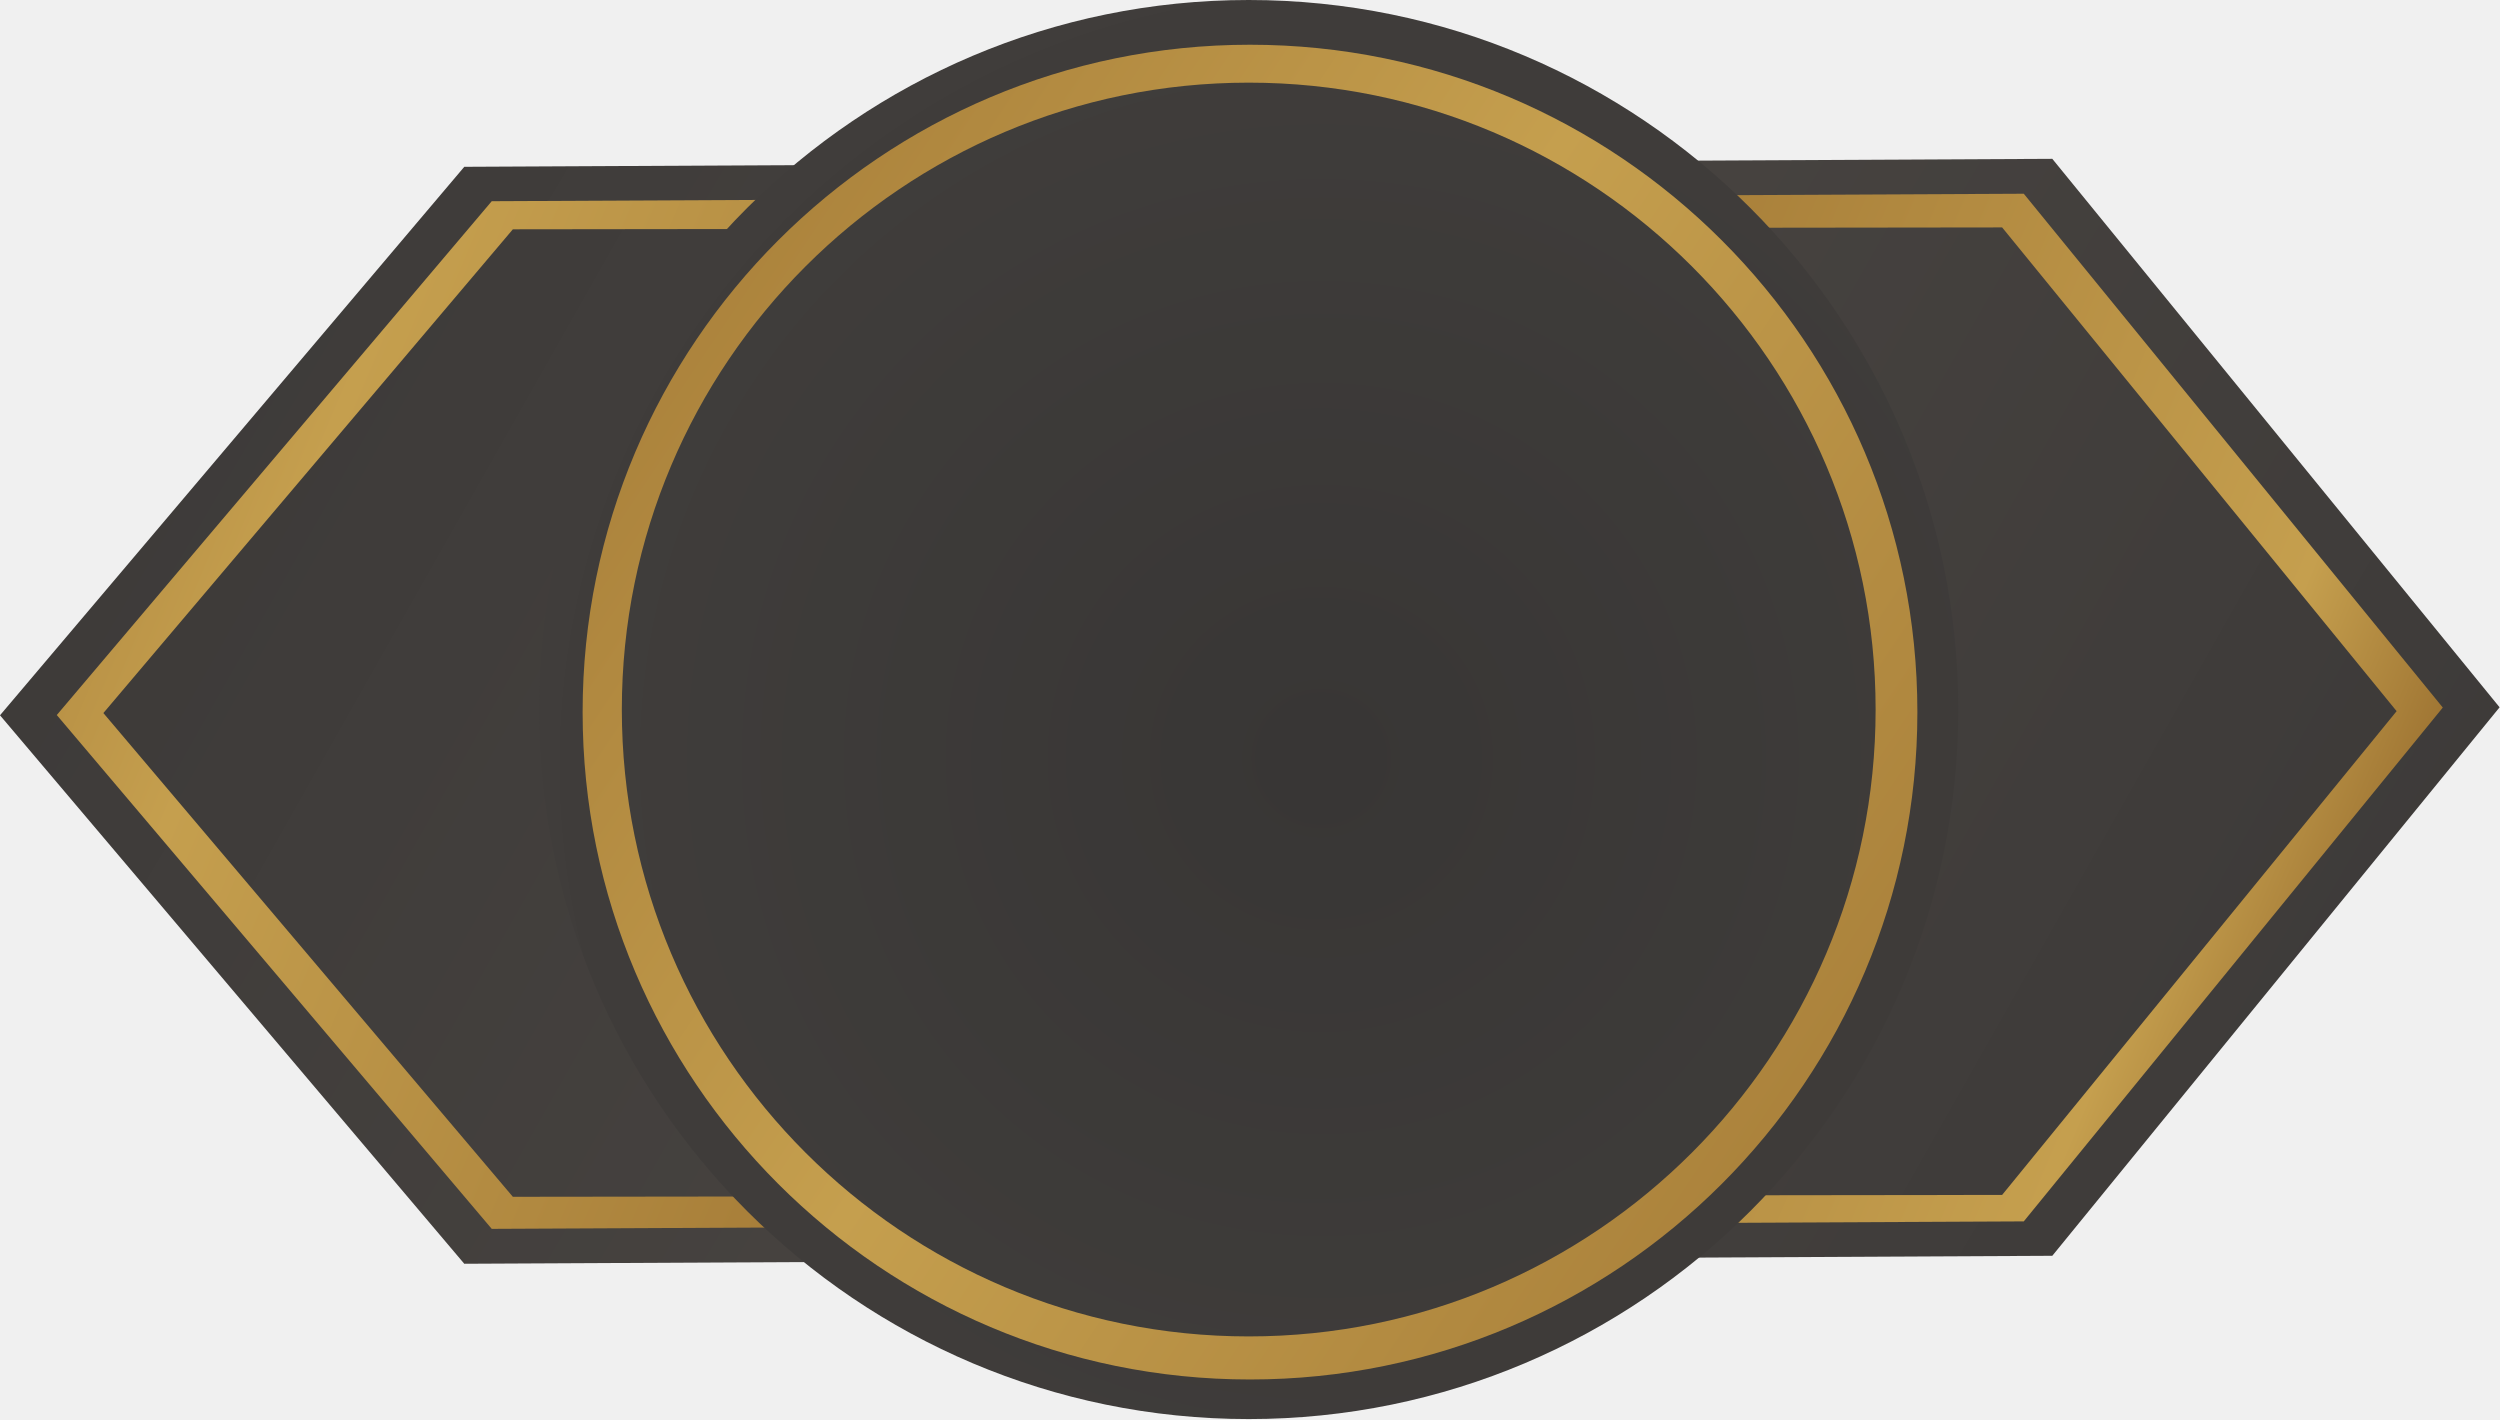
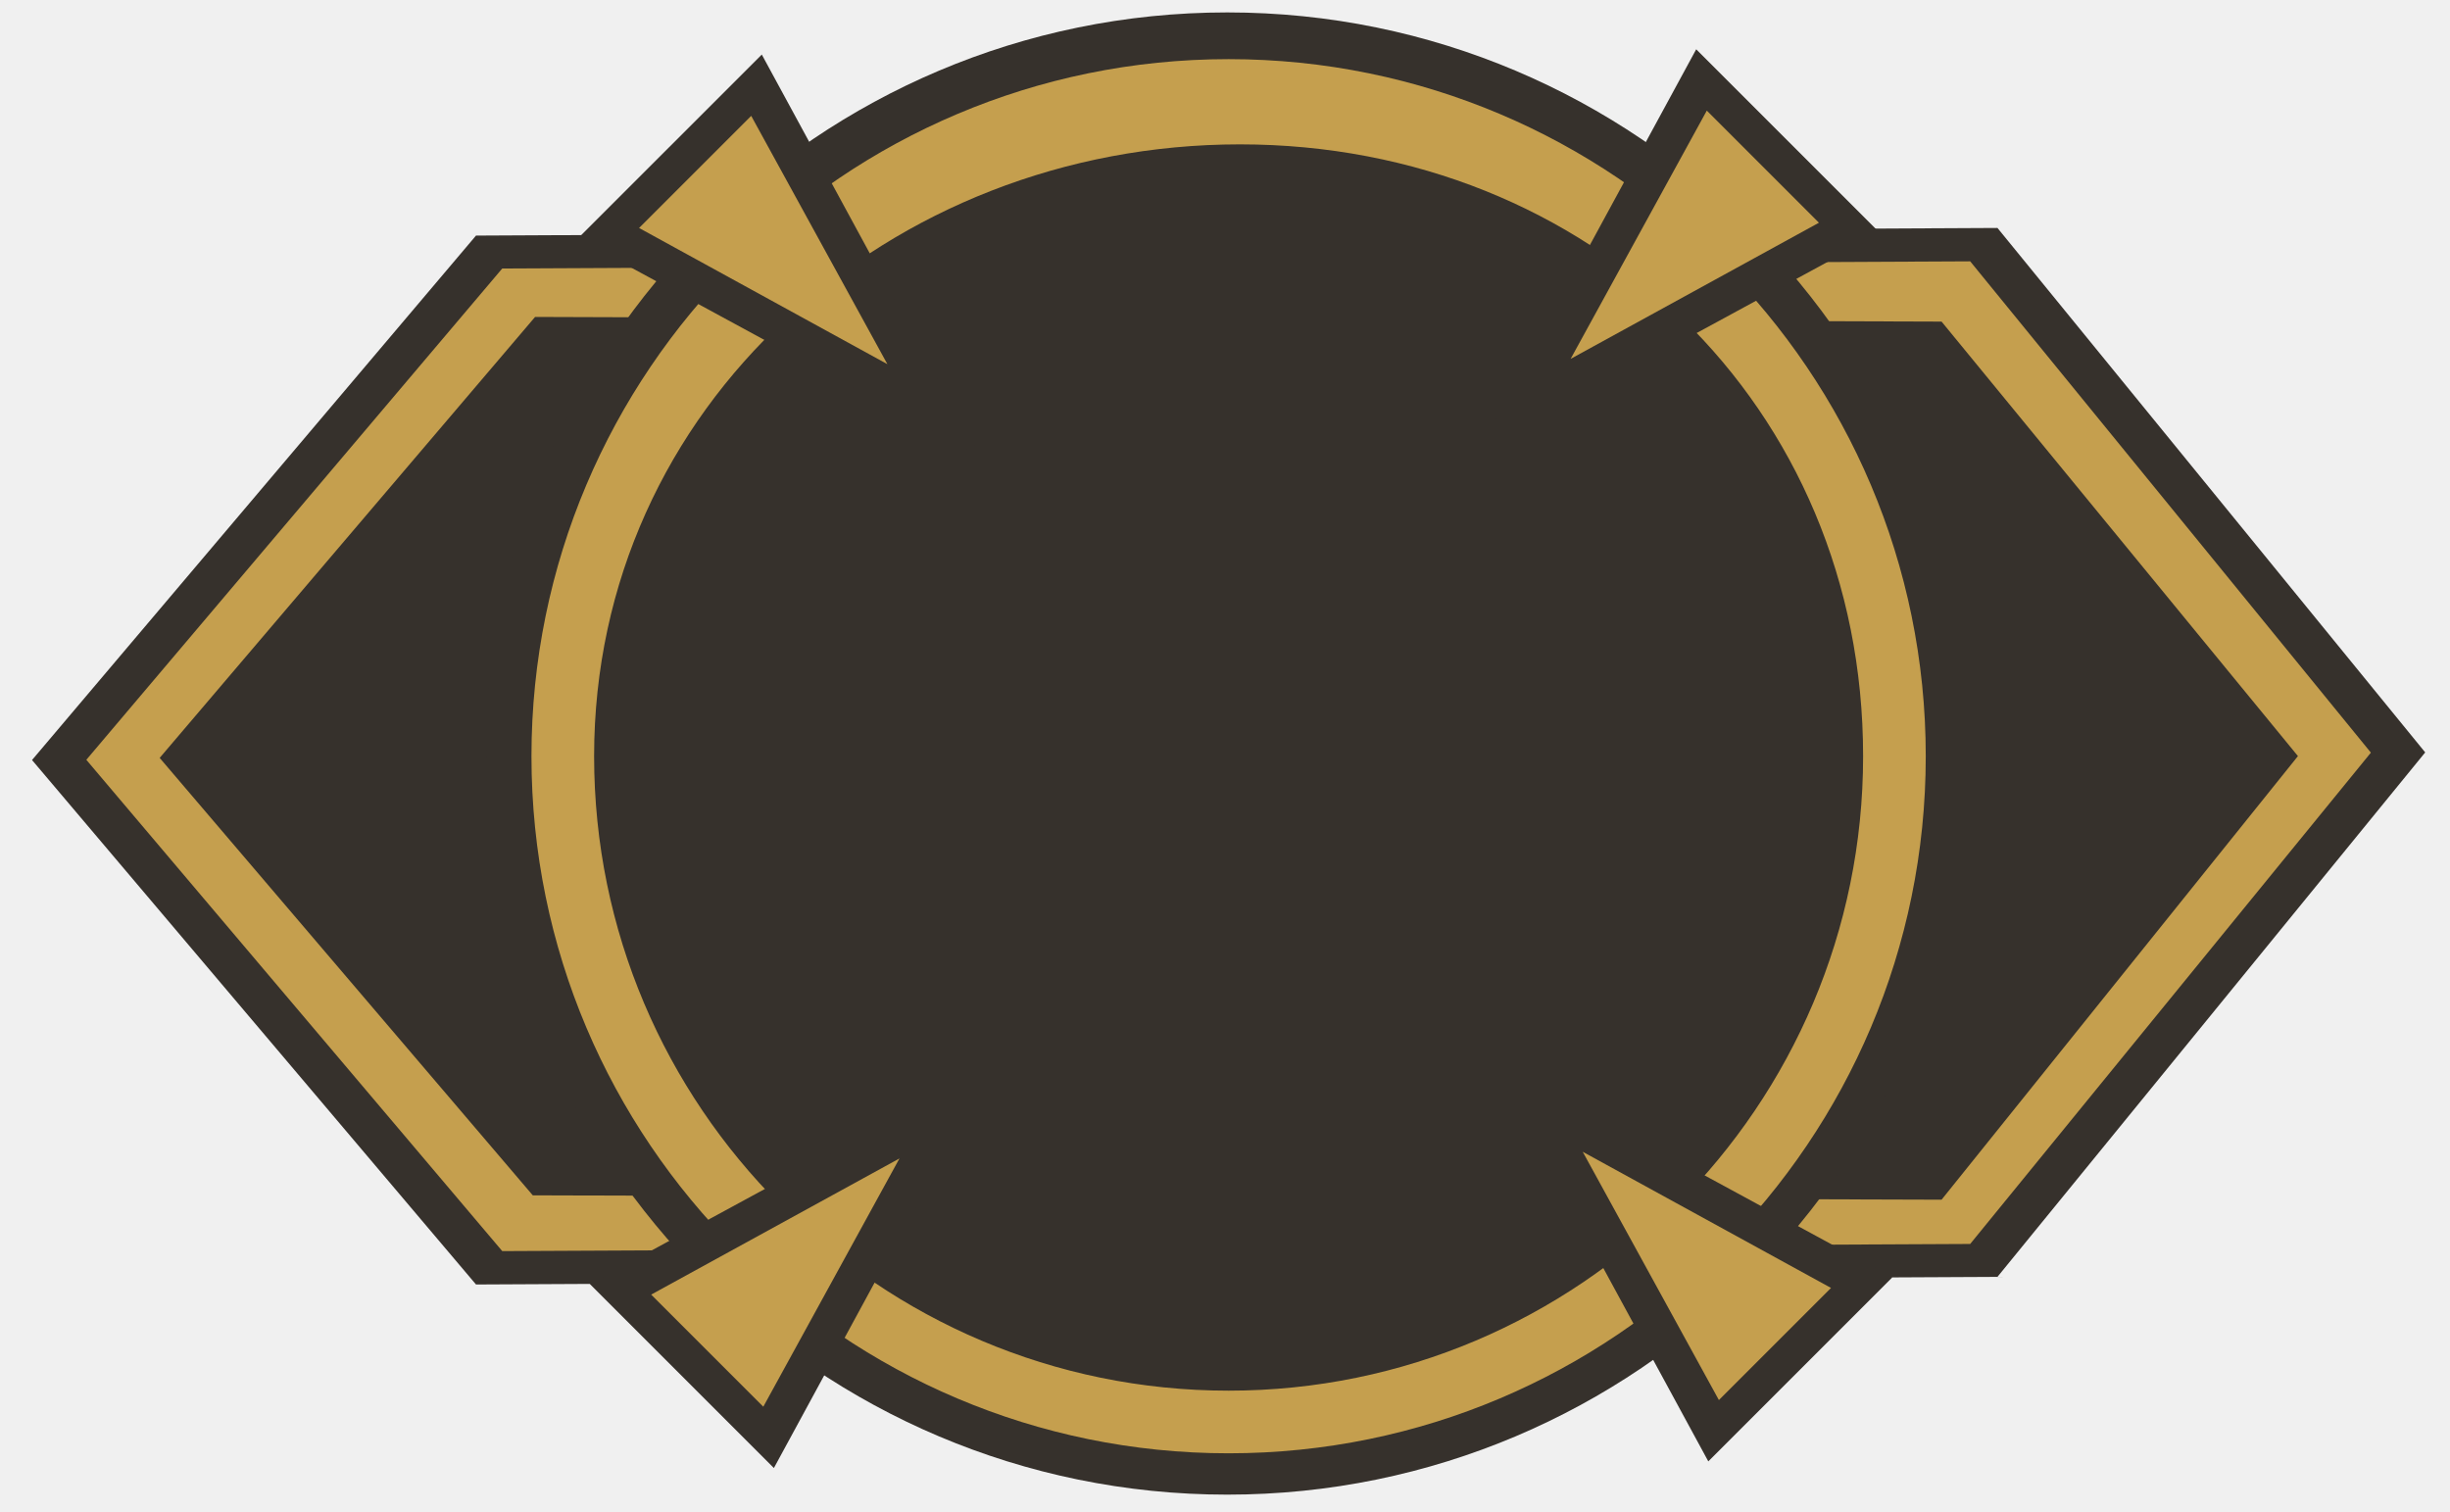
- <svg xmlns="http://www.w3.org/2000/svg" viewBox="0 0 451 256" width="451" height="256">
-   <defs>
-     <linearGradient id="16076384823385854578" x1="498.75" y1="291.083" x2="-45" y2="-30.667" gradientTransform="matrix(0.002217663,0,0,0.005016745,0,-0.1437389)">
-       <stop stop-color="#383635" />
-       <stop offset="0.5" stop-color="#474340" />
-       <stop offset="1" stop-color="#383635" />
-     </linearGradient>
-     <linearGradient id="14327875898417393983" x1="416.067" y1="188.617" x2="-7.6" y2="9.333" gradientTransform="matrix(0.002323233,0,0,0.005355092,-0.02380213,-0.187155)">
-       <stop stop-color="#9f7533" />
-       <stop offset="0.071" stop-color="#c59f4e" />
-       <stop offset="0.444" stop-color="#9f7533" />
-       <stop offset="0.807" stop-color="#c59f4e" />
-       <stop offset="1" stop-color="#9f7533" />
-     </linearGradient>
-     <linearGradient id="11960772882826746792" x1="476.229" y1="271.26" x2="-22.637" y2="-11.013" gradientTransform="matrix(0.002417193,0,0,0.00571836,-0.04507704,-0.2346095)">
-       <stop stop-color="#383635" />
-       <stop offset="0.5" stop-color="#474340" />
-       <stop offset="1" stop-color="#383635" />
-     </linearGradient>
-     <radialGradient id="13768141699996520469" cx="240.083" cy="138" r="274.457" gradientTransform="matrix(0.00390625,0,0,0.00390625,-0.3799578,0)">
-       <stop offset="0.014" stop-color="#383635" />
-       <stop offset="1" stop-color="#474340" />
-     </radialGradient>
-     <linearGradient id="345627336133168369" x1="382.483" y1="226.333" x2="78.683" y2="23.283" gradientTransform="matrix(0.004152996,0,0,0.004152996,-0.4365006,-0.03351489)">
-       <stop stop-color="#9f7533" />
-       <stop offset="0.534" stop-color="#c59f4e" />
-       <stop offset="1" stop-color="#9f7533" />
-     </linearGradient>
-     <radialGradient id="12740865293990930206" cx="238.358" cy="136.835" r="242.49" gradientTransform="matrix(0.004421205,0,0,0.004421205,-0.4959614,-0.0659143)">
-       <stop offset="0.014" stop-color="#383635" />
-       <stop offset="1" stop-color="#464340" />
-     </radialGradient>
-   </defs>
+ <svg xmlns="http://www.w3.org/2000/svg" viewBox="0 0 415 256" width="415" height="256">
+   <defs />
  <g>
+     <rect fill="#ffffff" fill-opacity="0" x="0" y="0" width="415" height="256" />
    <g>
      <g>
-         <path d="M-0,129.038 C-0,129.038 83.756,30.092 83.756,30.092 L370.235,28.652 C370.235,28.652 450.925,127.598 450.925,127.598 C450.925,127.598 370.235,226.544 370.235,226.544 L83.756,227.984 C83.756,227.984 -0,129.038 -0,129.038 Z" fill="url('#16076384823385854578')" />
+         <g transform="matrix(0.9154436,0,0,0.9154436,-6.162907,10.96421)">
+           <path d="M12.658,128.668 C12.658,128.668 94.808,31.619 94.808,31.619 L376.331,30.206 C376.331,30.206 455.475,127.256 455.475,127.256 C455.475,127.256 376.331,224.305 376.331,224.305 L94.808,225.718 C94.808,225.718 12.658,128.668 12.658,128.668 Z" fill="#36312c" />
+         </g>
+         <g transform="matrix(0.9154436,0,0,0.9154436,-6.162907,10.96421)">
+           <path d="M22.706,128.624 C22.706,128.624 99.666,37.706 99.666,37.706 L371.283,36.383 C371.283,36.383 445.426,127.3 445.426,127.3 C445.426,127.3 371.283,218.218 371.283,218.218 L99.666,219.541 C99.666,219.541 22.706,128.624 22.706,128.624 Z" fill="#c59f4e" />
+         </g>
+         <g transform="matrix(0.9154436,0,0,0.9154436,-6.162907,10.96421)">
+           <path d="M36.277,128.273 C36.277,128.273 105.739,46.673 105.739,46.673 L365.989,47.536 C365.989,47.536 431.929,127.94 431.929,127.94 C431.929,127.94 365.989,210.027 365.989,210.027 C365.989,210.027 105.314,209.22 105.314,209.22 C105.314,209.22 36.277,128.273 36.277,128.273 Z" fill="#36312c" />
+         </g>
      </g>
      <g>
-         <path d="M10.245,128.993 C10.245,128.993 88.709,36.298 88.709,36.298 L365.088,34.949 C365.088,34.949 440.68,127.644 440.68,127.644 C440.68,127.644 365.088,220.338 365.088,220.338 L88.709,221.687 C88.709,221.687 10.245,128.993 10.245,128.993 Z" fill="url('#14327875898417393983')" />
+         <path d="M207.885,2.104 C277.16,2.104 333.431,58.375 333.431,127.65 C333.431,196.925 277.16,253.197 207.885,253.197 C138.61,253.197 82.338,196.925 82.338,127.65 C82.338,58.375 138.61,2.104 207.885,2.104 Z" fill="#36312c" />
      </g>
      <g>
-         <path d="M18.649,128.635 C18.649,128.635 92.519,41.367 92.519,41.367 L361.185,41.027 C361.185,41.027 432.351,128.295 432.351,128.295 C432.351,128.295 361.185,215.563 361.185,215.563 L92.519,215.903 C92.519,215.903 18.649,128.635 18.649,128.635 Z" fill="url('#11960772882826746792')" />
+         <path d="M208.111,10.019 C273.27,10.019 326.199,62.947 326.199,128.106 C326.199,193.265 273.27,246.194 208.111,246.194 C142.953,246.194 90.024,193.265 90.024,128.106 C90.024,62.947 142.953,10.019 208.111,10.019 ZM100.635,128.106 C100.635,187.41 148.808,235.583 208.111,235.583 C267.415,235.583 315.588,187.41 315.588,128.106 C315.588,68.802 269.336,24.455 210.032,24.455 C150.728,24.455 100.635,68.802 100.635,128.106 Z" fill="#c59f4e" />
      </g>
      <g>
-         <path d="M225.269,-0 C295.898,-0 353.269,57.372 353.269,128 C353.269,198.628 295.898,256 225.269,256 C154.641,256 97.269,198.628 97.269,128 C97.269,57.372 154.641,-0 225.269,-0 Z" fill="url('#13768141699996520469')" />
-       </g>
-       <g>
-         <path d="M225.5,8.07 C291.932,8.07 345.895,62.033 345.895,128.465 C345.895,194.897 291.932,248.86 225.5,248.86 C159.068,248.86 105.105,194.897 105.105,128.465 C105.105,62.033 159.068,8.07 225.5,8.07 Z" fill="url('#345627336133168369')" />
-       </g>
-       <g>
-         <path d="M225.269,14.909 C287.671,14.909 338.361,65.598 338.361,128 C338.361,190.402 287.671,241.091 225.269,241.091 C162.867,241.091 112.178,190.402 112.178,128 C112.178,65.598 162.867,14.909 225.269,14.909 Z" fill="url('#12740865293990930206')" />
+         <g>
+           <g transform="matrix(-0.7071068,0.7071068,-0.7071068,-0.7071068,188.6718,42.66342)">
+             <polyline points="10000000,10000000 -10000000,10000000 -10000000,-10000000 10000000,-10000000" fill="#000000" fill-opacity="0" />
+           </g>
+           <g transform="matrix(-0.7071068,0.7071068,-0.7071068,-0.7071068,188.6718,42.66342)">
+             <path d="M40.578,-8.654 L62.621,65.801 L18.534,65.801 L40.578,-8.654 Z" fill="#36312c" />
+           </g>
+           <g transform="matrix(-0.7071068,0.7071068,-0.7071068,-0.7071068,188.6718,42.66342)">
+             <path d="M40.578,13.672 L54.008,59.723 L27.148,59.723 L40.578,13.672 Z" fill="#c59f4e" />
+           </g>
+         </g>
+         <g>
+           <g transform="matrix(-0.7071068,-0.7071068,0.7071068,-0.7071068,285.0691,99.15779)">
+             <polyline points="10000000,10000000 -10000000,10000000 -10000000,-10000000 10000000,-10000000" fill="#000000" fill-opacity="0" />
+           </g>
+           <g transform="matrix(-0.7071068,-0.7071068,0.7071068,-0.7071068,285.0691,99.15779)">
+             <path d="M40.578,-8.654 L62.621,65.801 L18.534,65.801 L40.578,-8.654 Z" fill="#36312c" />
+           </g>
+           <g transform="matrix(-0.7071068,-0.7071068,0.7071068,-0.7071068,285.0691,99.15779)">
+             <path d="M40.578,13.672 L54.008,59.723 L27.148,59.723 L40.578,13.672 Z" fill="#c59f4e" />
+           </g>
+         </g>
+         <g>
+           <g transform="matrix(0.7071068,-0.7071068,0.7071068,0.7071068,229.7323,214.1403)">
+             <polyline points="10000000,10000000 -10000000,10000000 -10000000,-10000000 10000000,-10000000" fill="#000000" fill-opacity="0" />
+           </g>
+           <g transform="matrix(0.7071068,-0.7071068,0.7071068,0.7071068,229.7323,214.1403)">
+             <path d="M40.578,-8.654 L62.621,65.801 L18.534,65.801 L40.578,-8.654 Z" fill="#36312c" />
+           </g>
+           <g transform="matrix(0.7071068,-0.7071068,0.7071068,0.7071068,229.7323,214.1403)">
+             <path d="M40.578,13.672 L54.008,59.723 L27.148,59.723 L40.578,13.672 Z" fill="#c59f4e" />
+           </g>
+         </g>
+         <g>
+           <g transform="matrix(0.7071068,0.7071068,-0.7071068,0.7071068,133.335,157.8822)">
+             <polyline points="10000000,10000000 -10000000,10000000 -10000000,-10000000 10000000,-10000000" fill="#000000" fill-opacity="0" />
+           </g>
+           <g transform="matrix(0.7071068,0.7071068,-0.7071068,0.7071068,133.335,157.8822)">
+             <path d="M40.578,-8.654 L62.621,65.801 L18.534,65.801 L40.578,-8.654 Z" fill="#36312c" />
+           </g>
+           <g transform="matrix(0.7071068,0.7071068,-0.7071068,0.7071068,133.335,157.8822)">
+             <path d="M40.578,13.672 L54.008,59.723 L27.148,59.723 L40.578,13.672 Z" fill="#c59f4e" />
+           </g>
+         </g>
      </g>
    </g>
  </g>
</svg>
